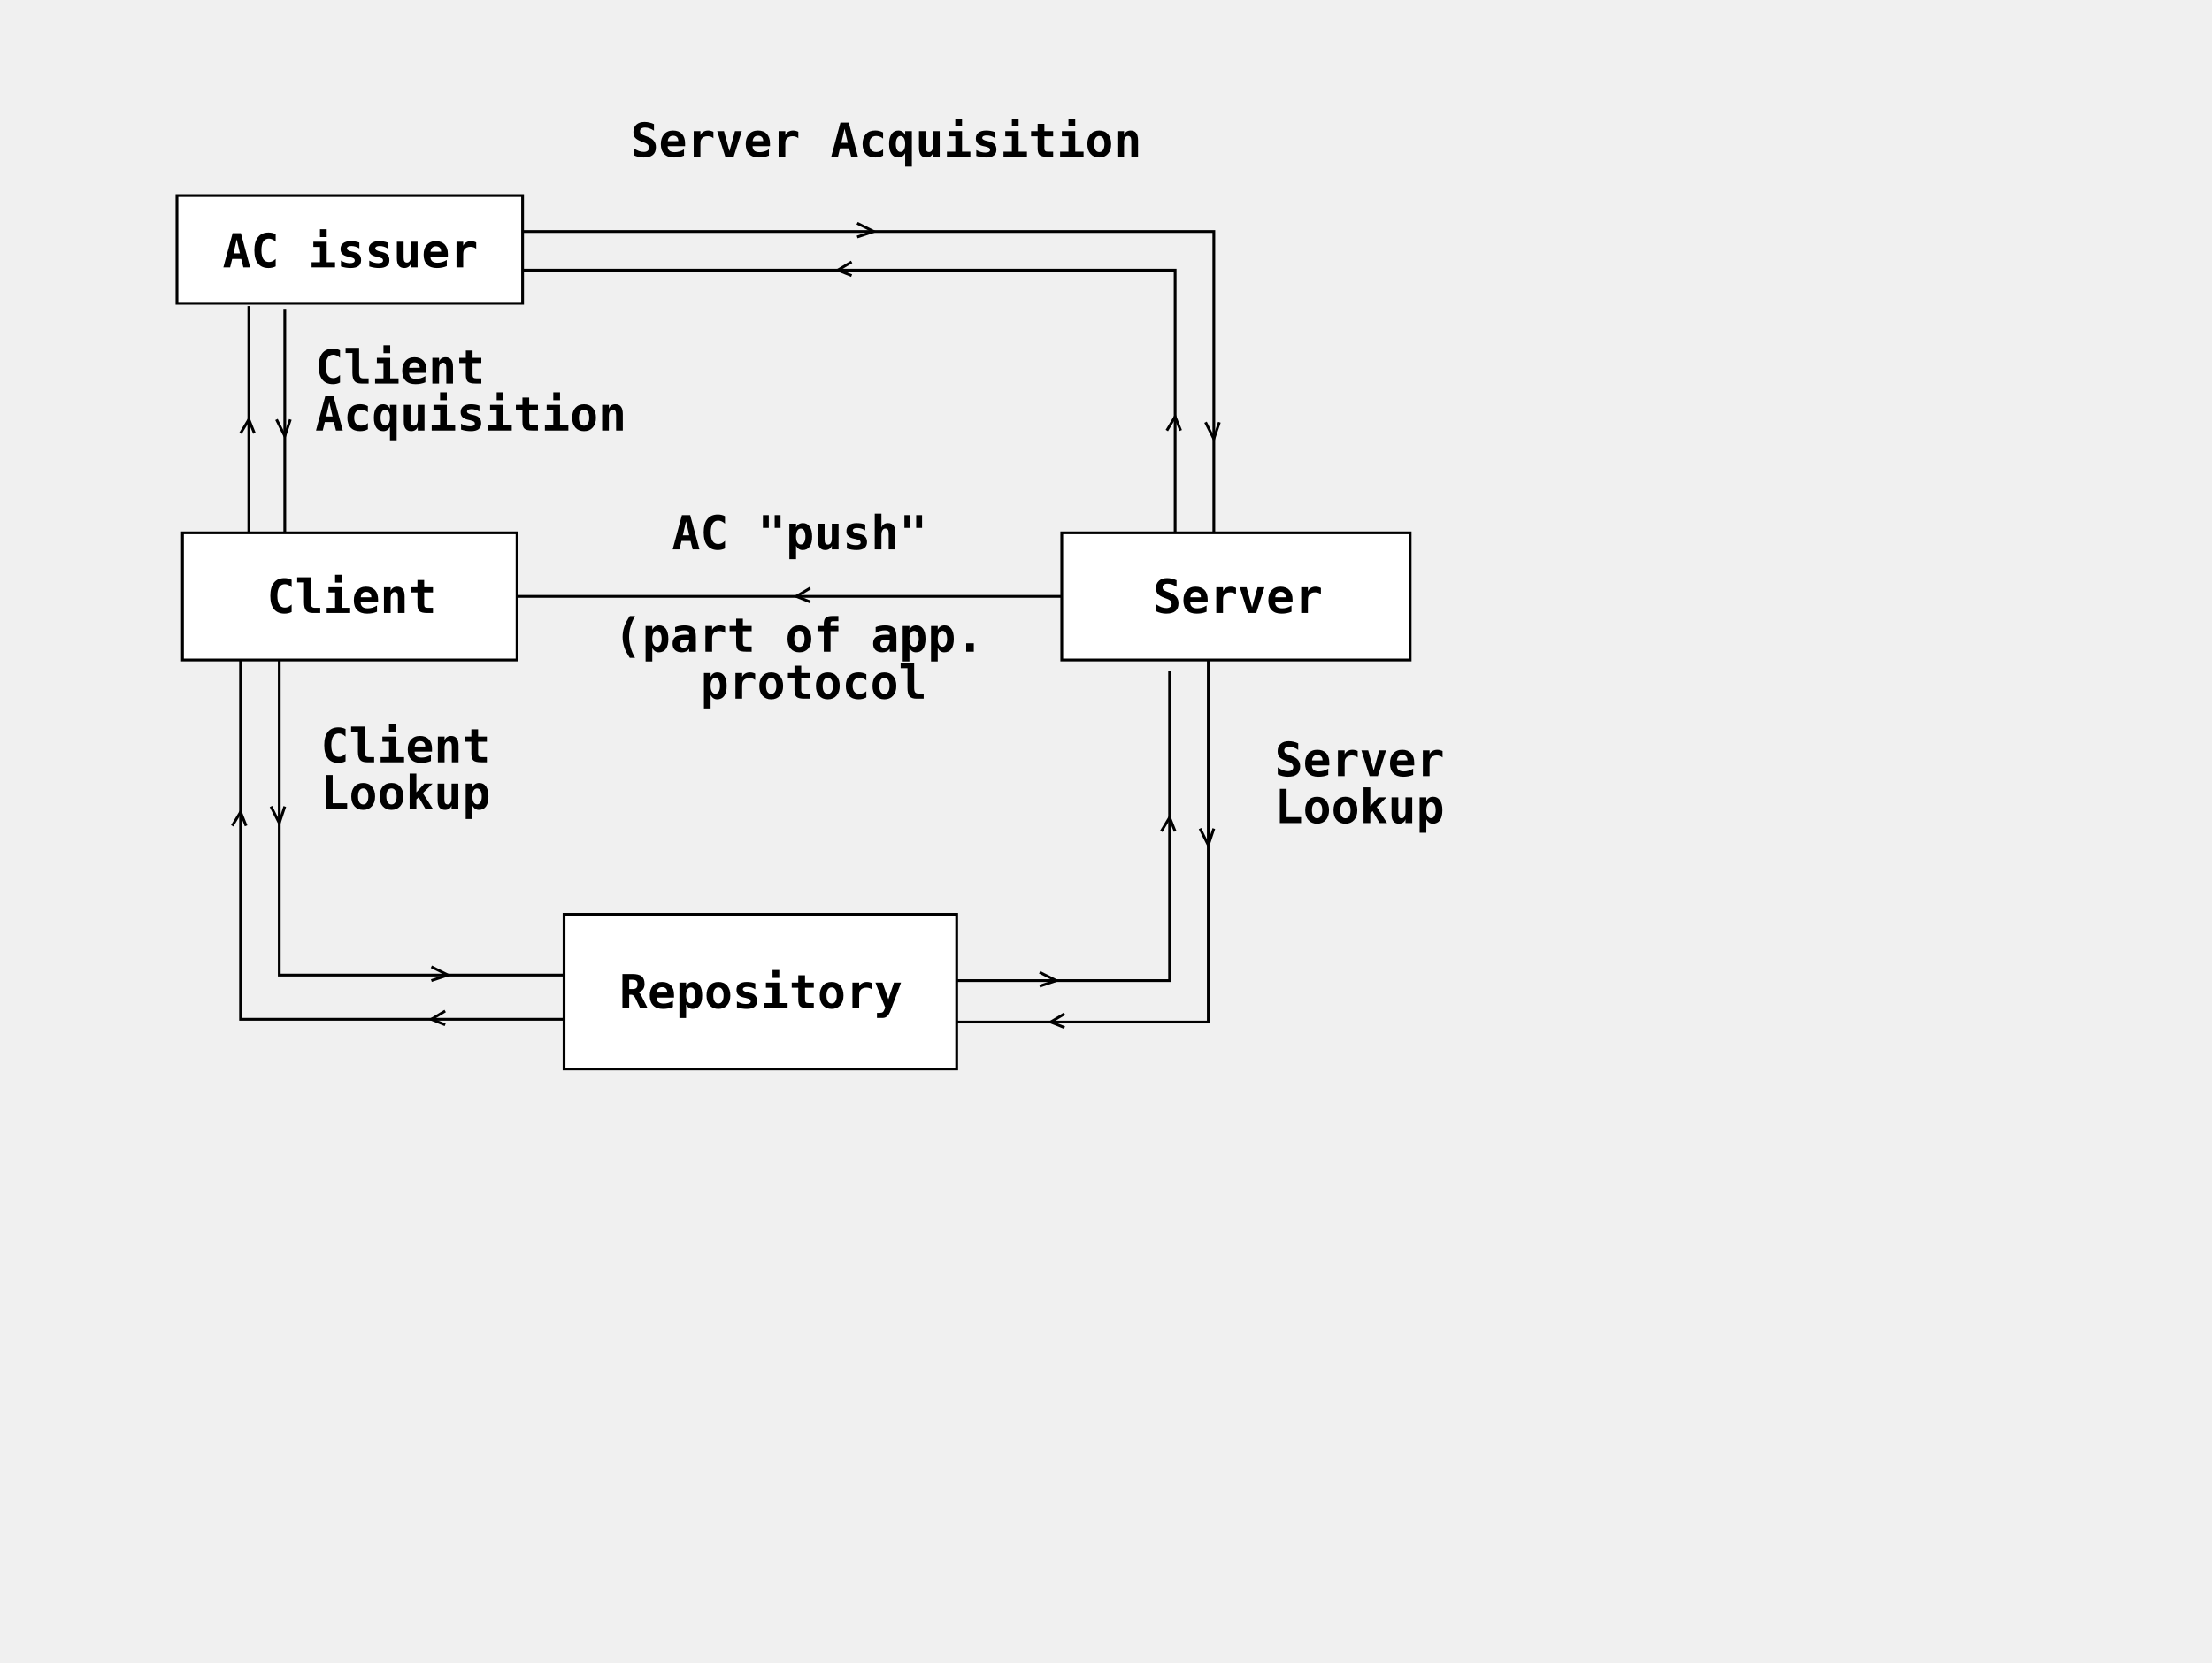
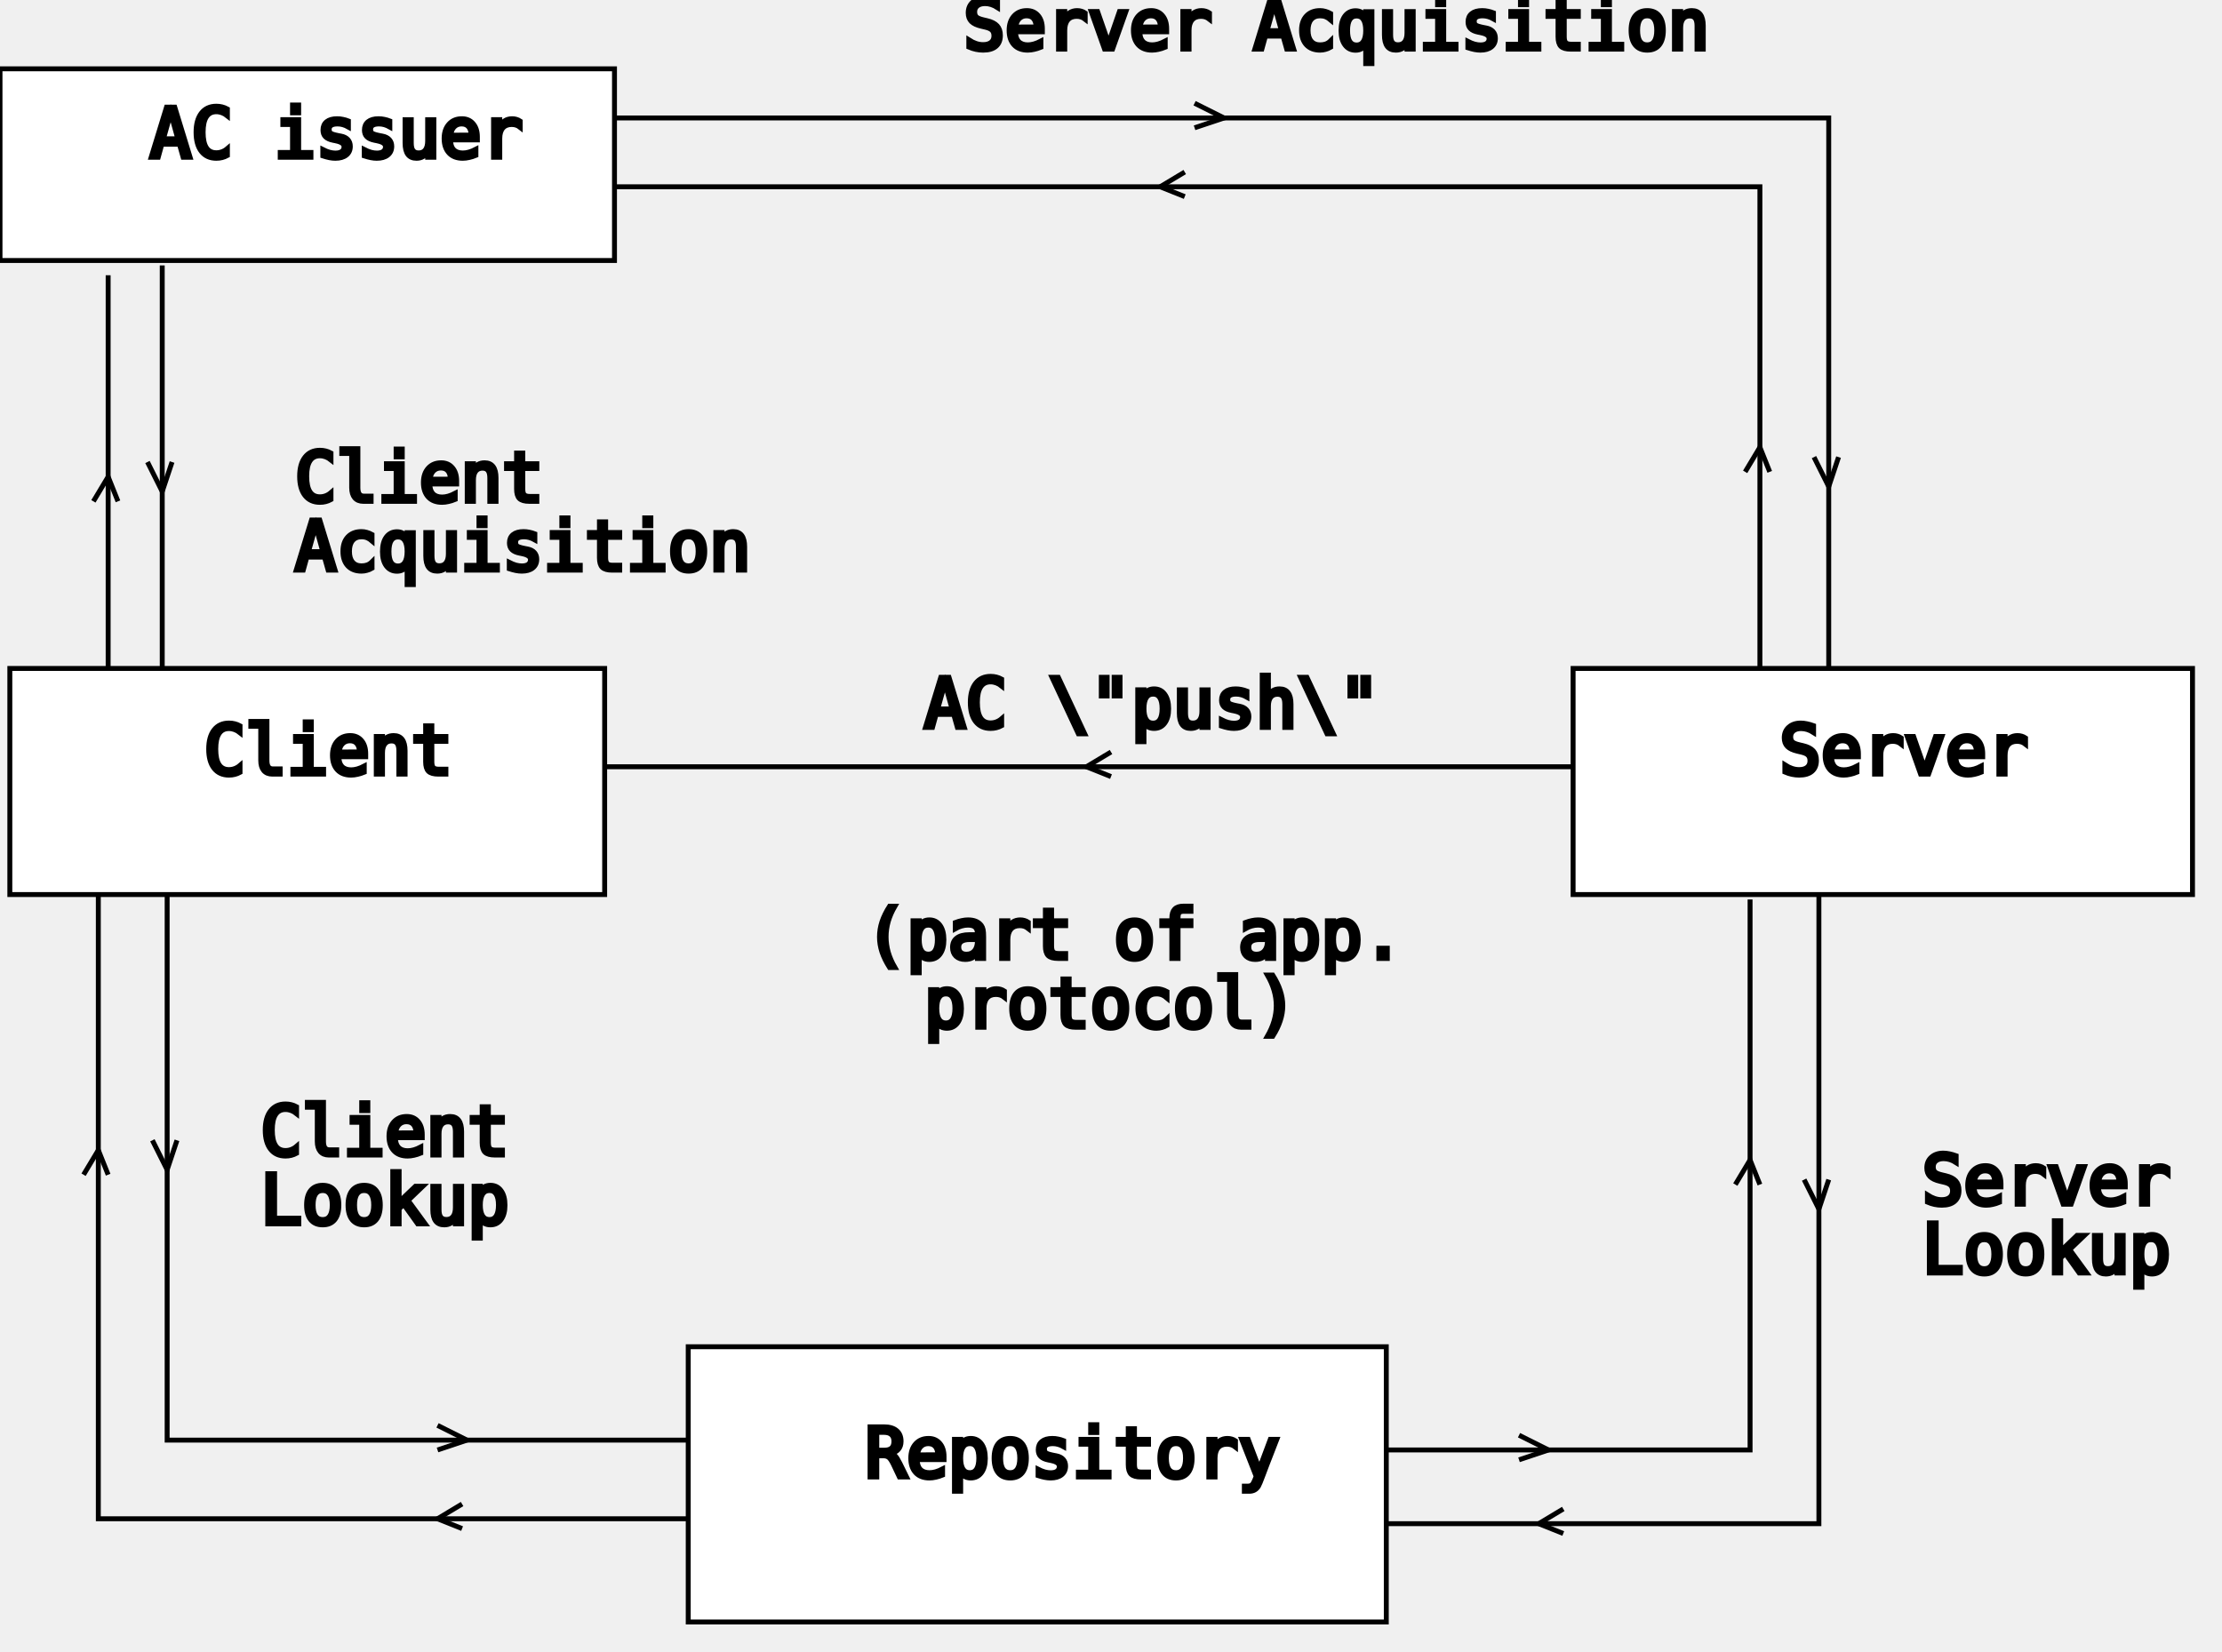
- <svg xmlns="http://www.w3.org/2000/svg" baseProfile="tiny" height="606" version="1.2" viewBox="0,0,800,600" width="806">
+ <svg xmlns="http://www.w3.org/2000/svg" baseProfile="tiny" font-family="monospace" font-size="14" font-weight="normal" height="336" version="1.2" viewBox="0,0,452,336" width="452">
  <defs />
-   <text font-family="monospace" font-size="17px" font-weight="bold" x="114.0" y="138">Client</text>
-   <text font-family="monospace" font-size="17px" font-weight="bold" x="114.0" y="155">Acquisition</text>
-   <text font-family="monospace" font-size="17px" font-weight="bold" x="116.0" y="275">Client</text>
-   <text font-family="monospace" font-size="17px" font-weight="bold" x="116.0" y="292">Lookup</text>
-   <text font-family="monospace" font-size="17px" font-weight="bold" x="461.0" y="280">Server</text>
-   <text font-family="monospace" font-size="17px" font-weight="bold" x="461.0" y="297">Lookup</text>
-   <text font-family="monospace" font-size="17px" font-weight="bold" x="228.0" y="56">Server</text>
-   <text font-family="monospace" font-size="17px" font-weight="bold" x="300.331" y="56">Acquisition</text>
-   <text font-family="monospace" font-size="17px" font-weight="bold" x="243.0" y="198">AC</text>
-   <text font-family="monospace" font-size="17px" font-weight="bold" x="273.999" y="198">"push"</text>
-   <text font-family="monospace" font-size="17px" font-weight="bold" x="222.0" y="235">(part</text>
-   <text font-family="monospace" font-size="17px" font-weight="bold" x="283.998" y="235">of</text>
-   <text font-family="monospace" font-size="17px" font-weight="bold" x="314.997" y="235">app.</text>
-   <text font-family="monospace" font-size="17px" font-weight="bold" x="253.333" y="252">protocol</text>
-   <polyline fill="none" points="336,354 423,354 423,242" stroke="black" stroke-width="1" />
-   <polyline fill="none" points="376,356 382,354 376,351" stroke="black" stroke-width="1" />
-   <polyline fill="none" points="420,300 423,295 425,300" stroke="black" stroke-width="1" />
-   <polyline fill="none" points="103,111 103,199" stroke="black" stroke-width="1" />
-   <polyline fill="none" points="100,151 103,157 105,151" stroke="black" stroke-width="1" />
-   <polyline fill="none" points="90,198 90,110" stroke="black" stroke-width="1" />
-   <polyline fill="none" points="87,156 90,151 92,156" stroke="black" stroke-width="1" />
-   <polyline fill="none" points="101,237 101,352 219,352" stroke="black" stroke-width="1" />
-   <polyline fill="none" points="98,291 101,297 103,291" stroke="black" stroke-width="1" />
-   <polyline fill="none" points="156,354 162,352 156,349" stroke="black" stroke-width="1" />
-   <polyline fill="none" points="232,368 87,368 87,225" stroke="black" stroke-width="1" />
-   <polyline fill="none" points="161,370 156,368 161,365" stroke="black" stroke-width="1" />
-   <polyline fill="none" points="84,298 87,293 89,298" stroke="black" stroke-width="1" />
-   <polyline fill="none" points="437,236 437,369 330,369" stroke="black" stroke-width="1" />
-   <polyline fill="none" points="434,299 437,305 439,299" stroke="black" stroke-width="1" />
-   <polyline fill="none" points="385,371 380,369 385,366" stroke="black" stroke-width="1" />
-   <polyline fill="none" points="425,209 425,97 187,97" stroke="black" stroke-width="1" />
-   <polyline fill="none" points="422,155 425,150 427,155" stroke="black" stroke-width="1" />
-   <polyline fill="none" points="308,99 303,97 308,94" stroke="black" stroke-width="1" />
-   <polyline fill="none" points="189,83 439,83 439,228" stroke="black" stroke-width="1" />
-   <polyline fill="none" points="310,85 316,83 310,80" stroke="black" stroke-width="1" />
-   <polyline fill="none" points="436,152 439,158 441,152" stroke="black" stroke-width="1" />
-   <polyline fill="none" points="412,215 171,215" stroke="black" stroke-width="1" />
-   <polyline fill="none" points="293,217 288,215 293,212" stroke="black" stroke-width="1" />
-   <rect fill="white" height="46" stroke="black" stroke-width="1" width="121" x="66" y="192" />
-   <text font-family="monospace" font-size="17px" font-weight="bold" x="96.5" y="221">Client</text>
-   <rect fill="white" height="46" stroke="black" stroke-width="1" width="126" x="384" y="192" />
-   <text font-family="monospace" font-size="17px" font-weight="bold" x="417.0" y="221">Server</text>
-   <rect fill="white" height="56" stroke="black" stroke-width="1" width="142" x="204" y="330" />
-   <text font-family="monospace" font-size="17px" font-weight="bold" x="224.0" y="364">Repository</text>
-   <rect fill="white" height="39" stroke="black" stroke-width="1" width="125" x="64" y="70" />
-   <text font-family="monospace" font-size="17px" font-weight="bold" x="80.5" y="96">AC</text>
-   <text font-family="monospace" font-size="17px" font-weight="bold" x="111.499" y="96">issuer</text>
+   <polyline fill="none" points="269,295 356,295 356,183" stroke="black" stroke-width="1" />
+   <polyline fill="none" points="309,297 315,295 309,292" stroke="black" stroke-width="1" />
+   <polyline fill="none" points="353,241 356,236 358,241" stroke="black" stroke-width="1" />
+   <polyline fill="none" points="33,54 33,142" stroke="black" stroke-width="1" />
+   <polyline fill="none" points="30,94 33,100 35,94" stroke="black" stroke-width="1" />
+   <polyline fill="none" points="22,144 22,56" stroke="black" stroke-width="1" />
+   <polyline fill="none" points="19,102 22,97 24,102" stroke="black" stroke-width="1" />
+   <polyline fill="none" points="34,178 34,293 152,293" stroke="black" stroke-width="1" />
+   <polyline fill="none" points="31,232 34,238 36,232" stroke="black" stroke-width="1" />
+   <polyline fill="none" points="89,295 95,293 89,290" stroke="black" stroke-width="1" />
+   <polyline fill="none" points="165,309 20,309 20,166" stroke="black" stroke-width="1" />
+   <polyline fill="none" points="94,311 89,309 94,306" stroke="black" stroke-width="1" />
+   <polyline fill="none" points="17,239 20,234 22,239" stroke="black" stroke-width="1" />
+   <polyline fill="none" points="370,177 370,310 263,310" stroke="black" stroke-width="1" />
+   <polyline fill="none" points="367,240 370,246 372,240" stroke="black" stroke-width="1" />
+   <polyline fill="none" points="318,312 313,310 318,307" stroke="black" stroke-width="1" />
+   <polyline fill="none" points="358,150 358,38 120,38" stroke="black" stroke-width="1" />
+   <polyline fill="none" points="355,96 358,91 360,96" stroke="black" stroke-width="1" />
+   <polyline fill="none" points="241,40 236,38 241,35" stroke="black" stroke-width="1" />
+   <polyline fill="none" points="122,24 372,24 372,169" stroke="black" stroke-width="1" />
+   <polyline fill="none" points="243,26 249,24 243,21" stroke="black" stroke-width="1" />
+   <polyline fill="none" points="369,93 372,99 374,93" stroke="black" stroke-width="1" />
+   <polyline fill="none" points="345,156 104,156" stroke="black" stroke-width="1" />
+   <polyline fill="none" points="226,158 221,156 226,153" stroke="black" stroke-width="1" />
+   <rect fill="white" height="46" stroke="black" stroke-width="1" width="121" x="2" y="136" />
+   <text stroke="black" x="41.5" y="157.5">Client</text>
+   <rect fill="white" height="46" stroke="black" stroke-width="1" width="126" x="320" y="136" />
+   <text stroke="black" x="362.0" y="157.5">Server</text>
+   <rect fill="white" height="56" stroke="black" stroke-width="1" width="142" x="140" y="274" />
+   <text stroke="black" x="176.0" y="300.5">Repository</text>
+   <rect fill="white" height="39" stroke="black" stroke-width="1" width="125" x="0" y="14" />
+   <text stroke="black" x="30.5" y="32.0">AC issuer</text>
+   <text stroke="black" x="60" y="102.0">Client</text>
+   <text stroke="black" x="60" y="116.0">Acquisition</text>
+   <text stroke="black" x="53" y="235.0">Client</text>
+   <text stroke="black" x="53" y="249.0">Lookup</text>
+   <text stroke="black" x="391" y="245.0">Server</text>
+   <text stroke="black" x="391" y="259.0">Lookup</text>
+   <text stroke="black" x="196" y="10.0">Server Acquisition</text>
+   <text stroke="black" x="188" y="148.0">AC \"push\"</text>
+   <text stroke="black" x="176" y="195.0">(part of app.</text>
+   <text stroke="black" x="188" y="209.0"> protocol)</text>
</svg>
